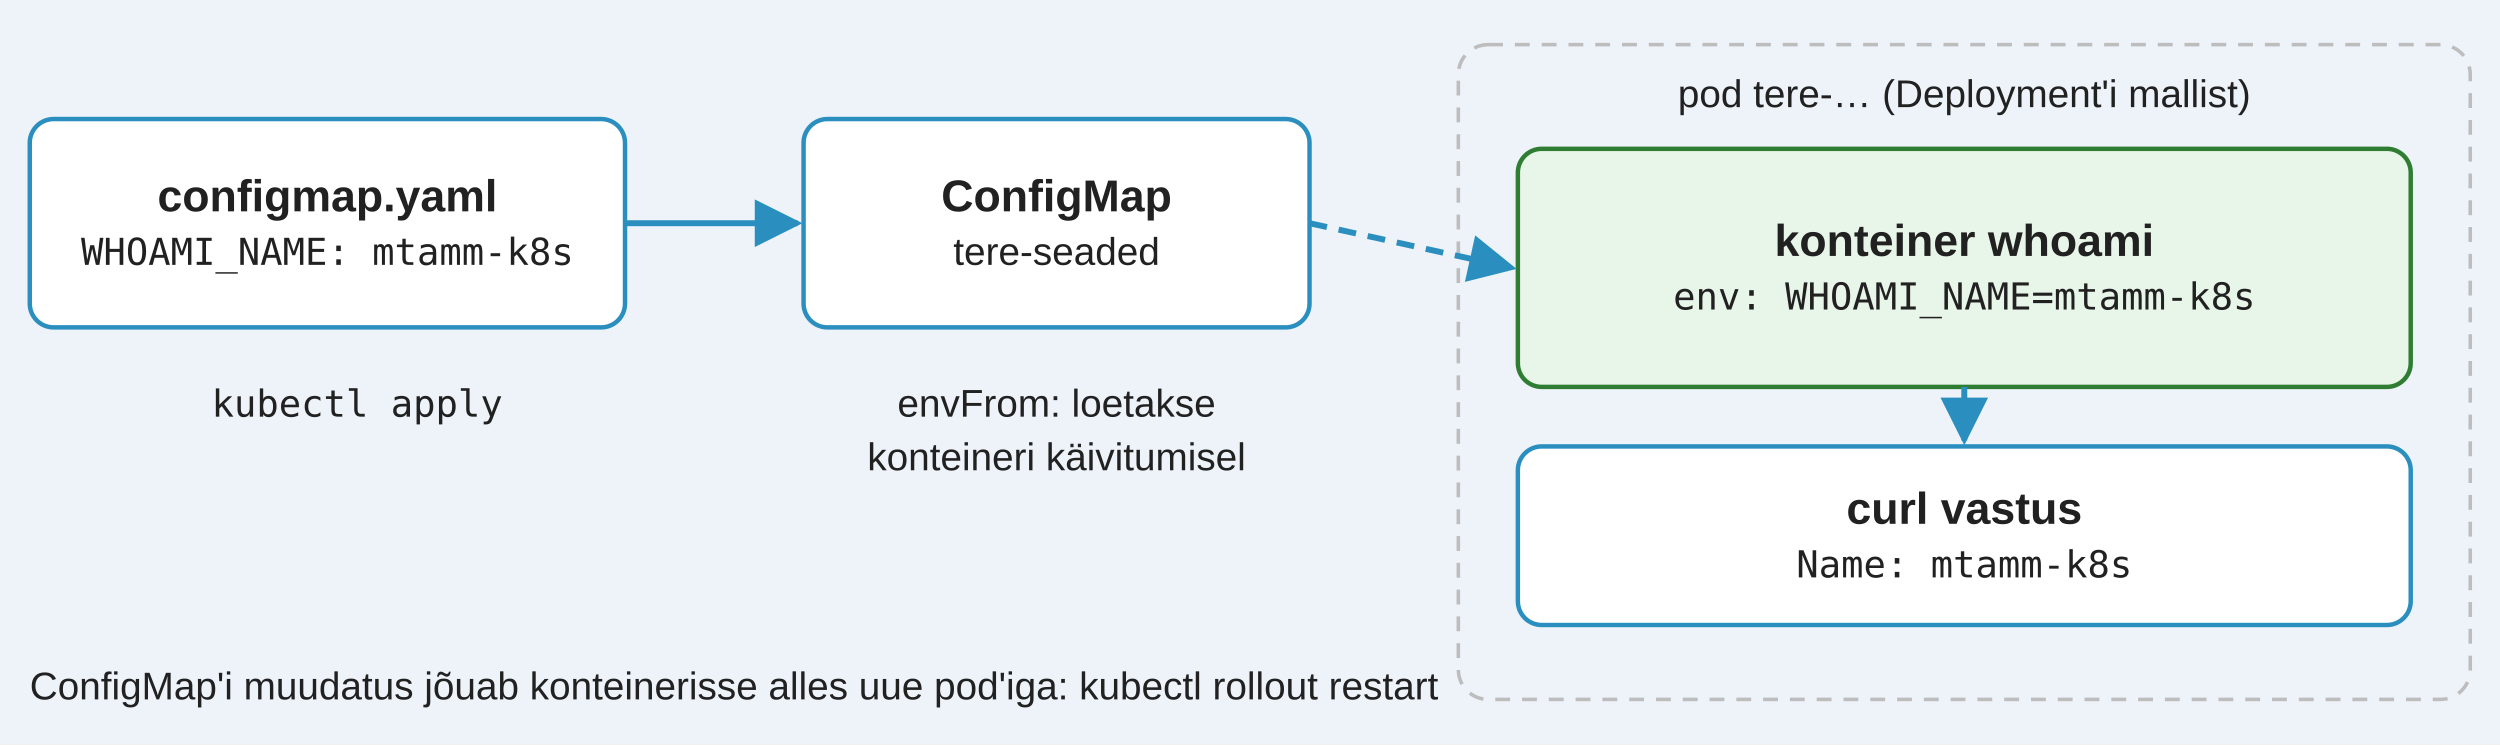
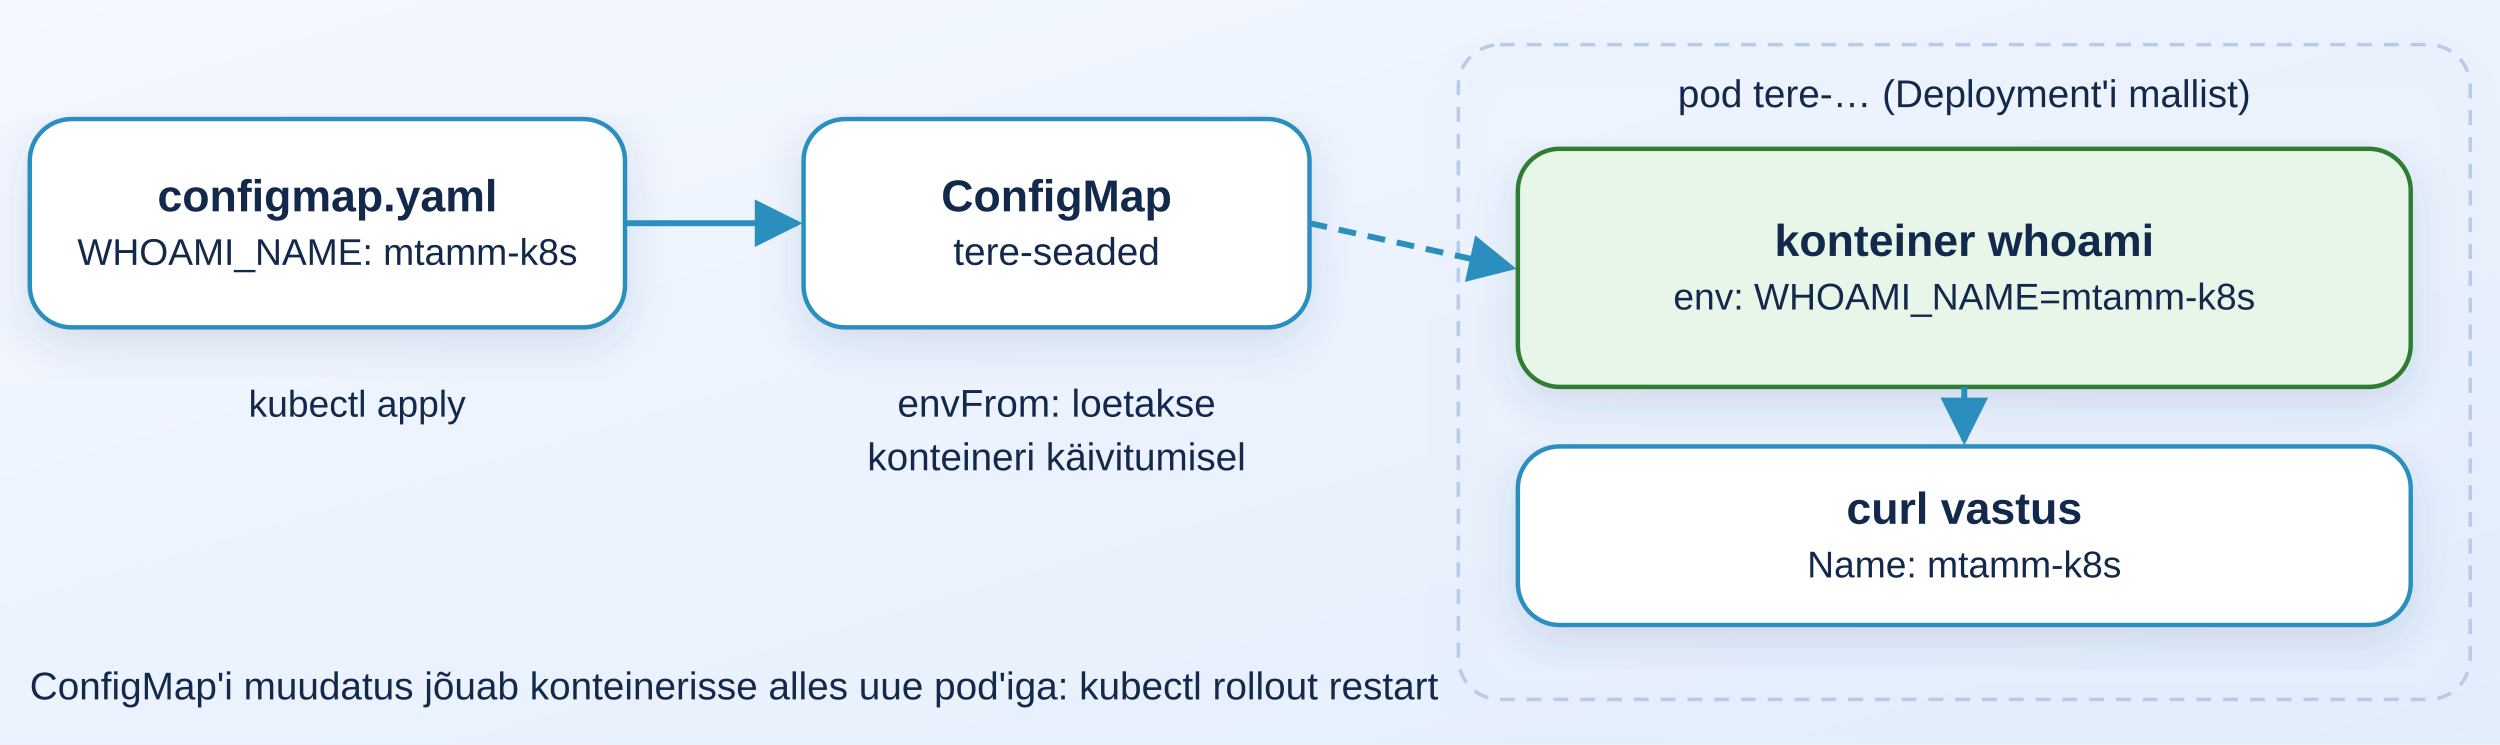
<svg xmlns="http://www.w3.org/2000/svg" viewBox="0 0 840 250" width="840">
+   <defs>
+     <linearGradient id="ubg" x1="0" y1="0" x2="1" y2="1">
+       <stop offset="0" stop-color="#F4F8FF" />
+       <stop offset="1" stop-color="#E3EDFC" />
+     </linearGradient>
+     <filter id="ush" x="-10%" y="-10%" width="120%" height="135%">
+       <feDropShadow dx="0" dy="5" stdDeviation="7" flood-color="#2A4A80" flood-opacity="0.14" />
+     </filter>
+   </defs>
  <defs>
    <marker id="a" viewBox="0 0 10 10" refX="9" refY="5" markerWidth="8" markerHeight="8" orient="auto-start-reverse">
      <path d="M0,0 L10,5 L0,10 z" fill="#2A8FBF" />
    </marker>
  </defs>
-   <style>text{font-family:Segoe UI, Arial, sans-serif;fill:#212121;text-anchor:middle}.t{font-size:15px;font-weight:600}.s{font-size:13px}.w{fill:#ffffff}.c{font-family:monospace;font-size:12.5px}.ln{stroke:#2A8FBF;stroke-width:2;fill:none}.d{stroke-dasharray:6 4}.x{stroke:#c62828;stroke-width:2;stroke-dasharray:6 4;fill:none}.p{fill:#FFFFFF;stroke:#2A8FBF;stroke-width:1.5}.o{fill:#FFFFFF;stroke:#2A8FBF;stroke-width:1.5}.g{fill:#e8f5e9;stroke:#2e7d32;stroke-width:1.5}.r{fill:#ffebee;stroke:#c62828;stroke-width:1.5}.m{fill:#326CE5;stroke:#326CE5}.z{fill:none;stroke:#bdbdbd;stroke-width:1.2;stroke-dasharray:5 4}.bar{fill:#c5cae9;stroke:#5c6bc0;stroke-width:1}</style>
-   <rect width="100%" height="100%" fill="#EEF3FA" />
-   <rect class="o" x="10" y="40" width="200" height="70" rx="8" />
+   <style>text{font-family:'Segoe UI',Arial,sans-serif;fill:#13294B;text-anchor:middle}.t{font-size:15px;font-weight:600}.s{font-size:13px}.w{fill:#ffffff}.c{font-family:'Segoe UI',Arial,sans-serif;font-size:12.5px}.ln{stroke:#2A8FBF;stroke-width:2;fill:none}.d{stroke-dasharray:6 4}.x{stroke:#c62828;stroke-width:2;stroke-dasharray:6 4;fill:none}.p{fill:#FFFFFF;stroke:#2A8FBF;stroke-width:1.5}.o{fill:#FFFFFF;stroke:#2A8FBF;stroke-width:1.5}.g{fill:#e8f5e9;stroke:#2e7d32;stroke-width:1.5}.r{fill:#ffebee;stroke:#c62828;stroke-width:1.5}.m{fill:#326CE5;stroke:#326CE5}.z{fill:none;stroke:#B8CBEA;stroke-width:1.2;stroke-dasharray:5 4}.bar{fill:#c5cae9;stroke:#5c6bc0;stroke-width:1}</style>
+   <rect width="100%" height="100%" fill="url(#ubg)" />
+   <rect filter="url(#ush)" class="o" x="10" y="40" width="200" height="70" rx="14" />
  <text class="t" x="110.0" y="71.0">configmap.yaml</text>
  <text class="c" x="110.0" y="89.0">WHOAMI_NAME: mtamm-k8s</text>
-   <rect class="p" x="270" y="40" width="170" height="70" rx="8" />
+   <rect filter="url(#ush)" class="p" x="270" y="40" width="170" height="70" rx="14" />
  <text class="t" x="355.0" y="71.0">ConfigMap</text>
  <text class="s" x="355.0" y="89.0">tere-seaded</text>
-   <rect class="z" x="490" y="15" width="340" height="220" rx="10" />
+   <rect filter="url(#ush)" class="z" x="490" y="15" width="340" height="220" rx="14" />
  <text class="s" x="660" y="36" style="text-anchor:middle">pod tere-… (Deployment'i mallist)</text>
-   <rect class="g" x="510" y="50" width="300" height="80" rx="8" />
+   <rect filter="url(#ush)" class="g" x="510" y="50" width="300" height="80" rx="14" />
  <text class="t" x="660.0" y="86.0">konteiner whoami</text>
  <text class="c" x="660.0" y="104.0">env: WHOAMI_NAME=mtamm-k8s</text>
-   <rect class="o" x="510" y="150" width="300" height="60" rx="8" />
+   <rect filter="url(#ush)" class="o" x="510" y="150" width="300" height="60" rx="14" />
  <text class="t" x="660.0" y="176.0">curl vastus</text>
  <text class="c" x="660.0" y="194.0">Name: mtamm-k8s</text>
  <line class="ln" x1="210" y1="75" x2="268" y2="75" marker-end="url(#a)" />
  <line class="ln d" x1="440" y1="75" x2="508" y2="90" marker-end="url(#a)" />
  <line class="ln" x1="660" y1="130" x2="660" y2="148" marker-end="url(#a)" />
  <text class="c" x="120" y="140" style="text-anchor:middle">kubectl apply</text>
  <text class="s" x="355" y="140" style="text-anchor:middle">envFrom: loetakse</text>
  <text class="s" x="355" y="158" style="text-anchor:middle">konteineri käivitumisel</text>
  <text class="s" x="10" y="235" style="text-anchor:start">ConfigMap'i muudatus jõuab konteinerisse alles uue pod'iga: kubectl rollout restart</text>
</svg>
